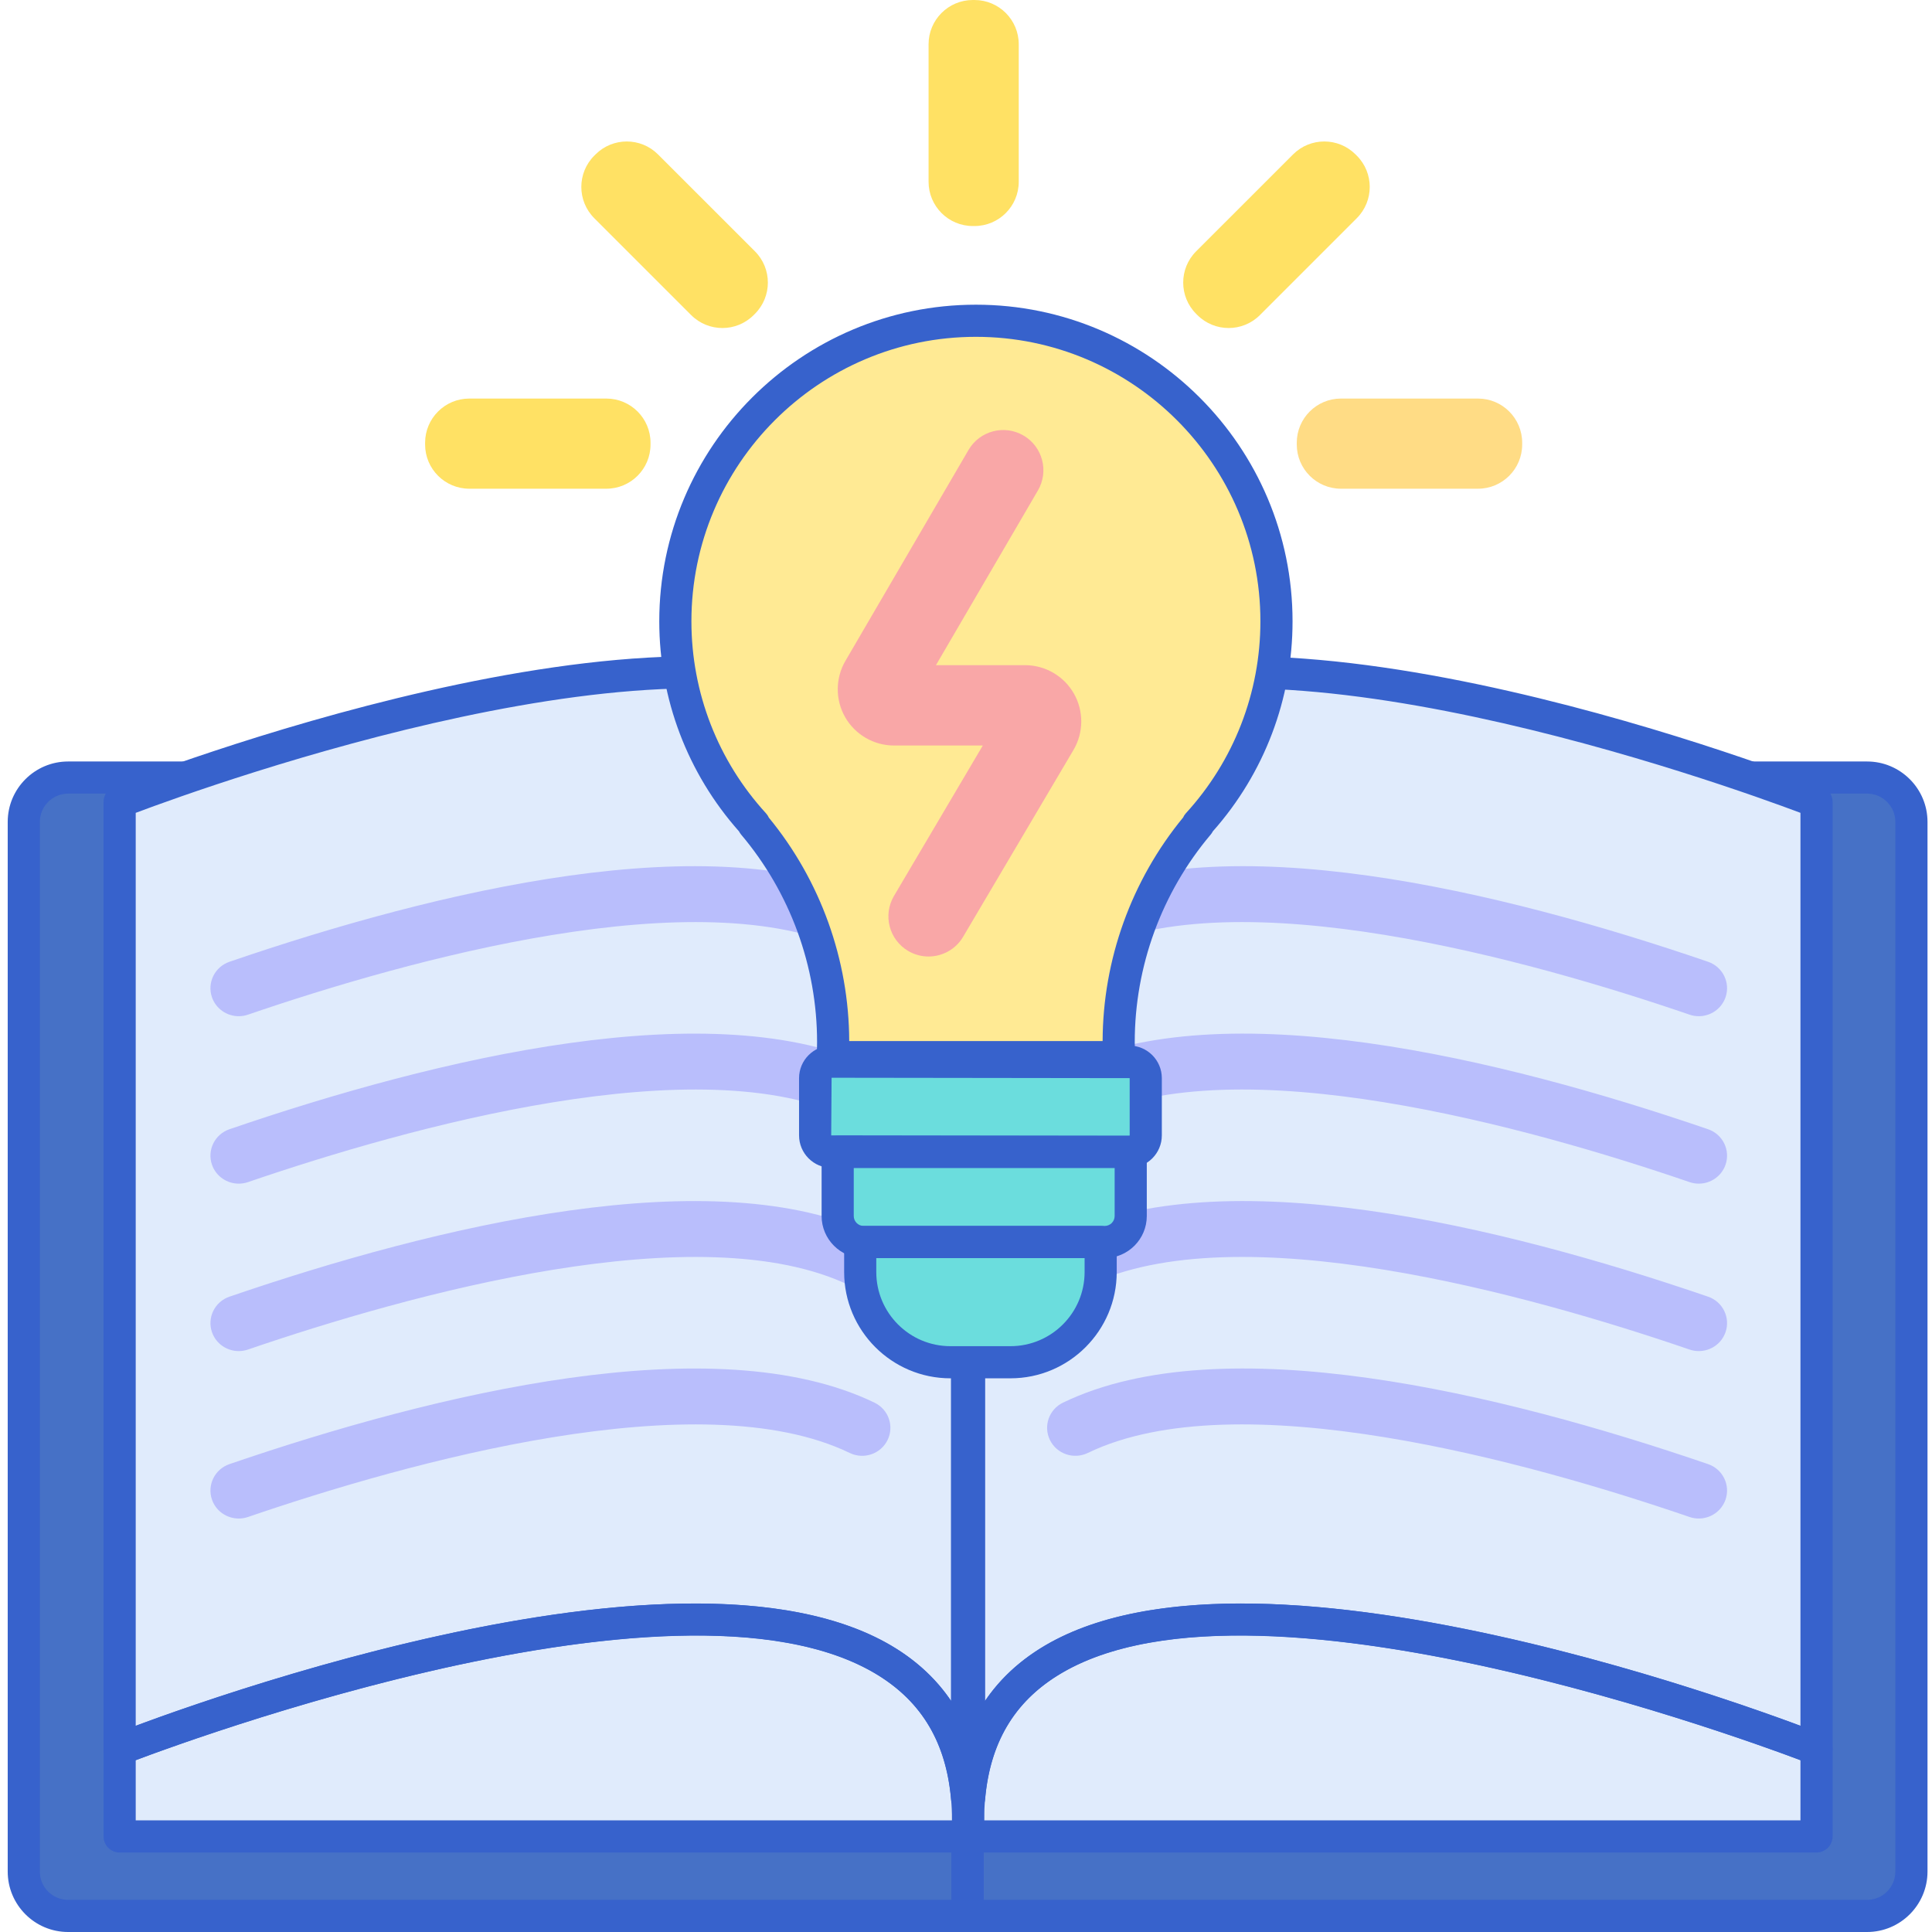
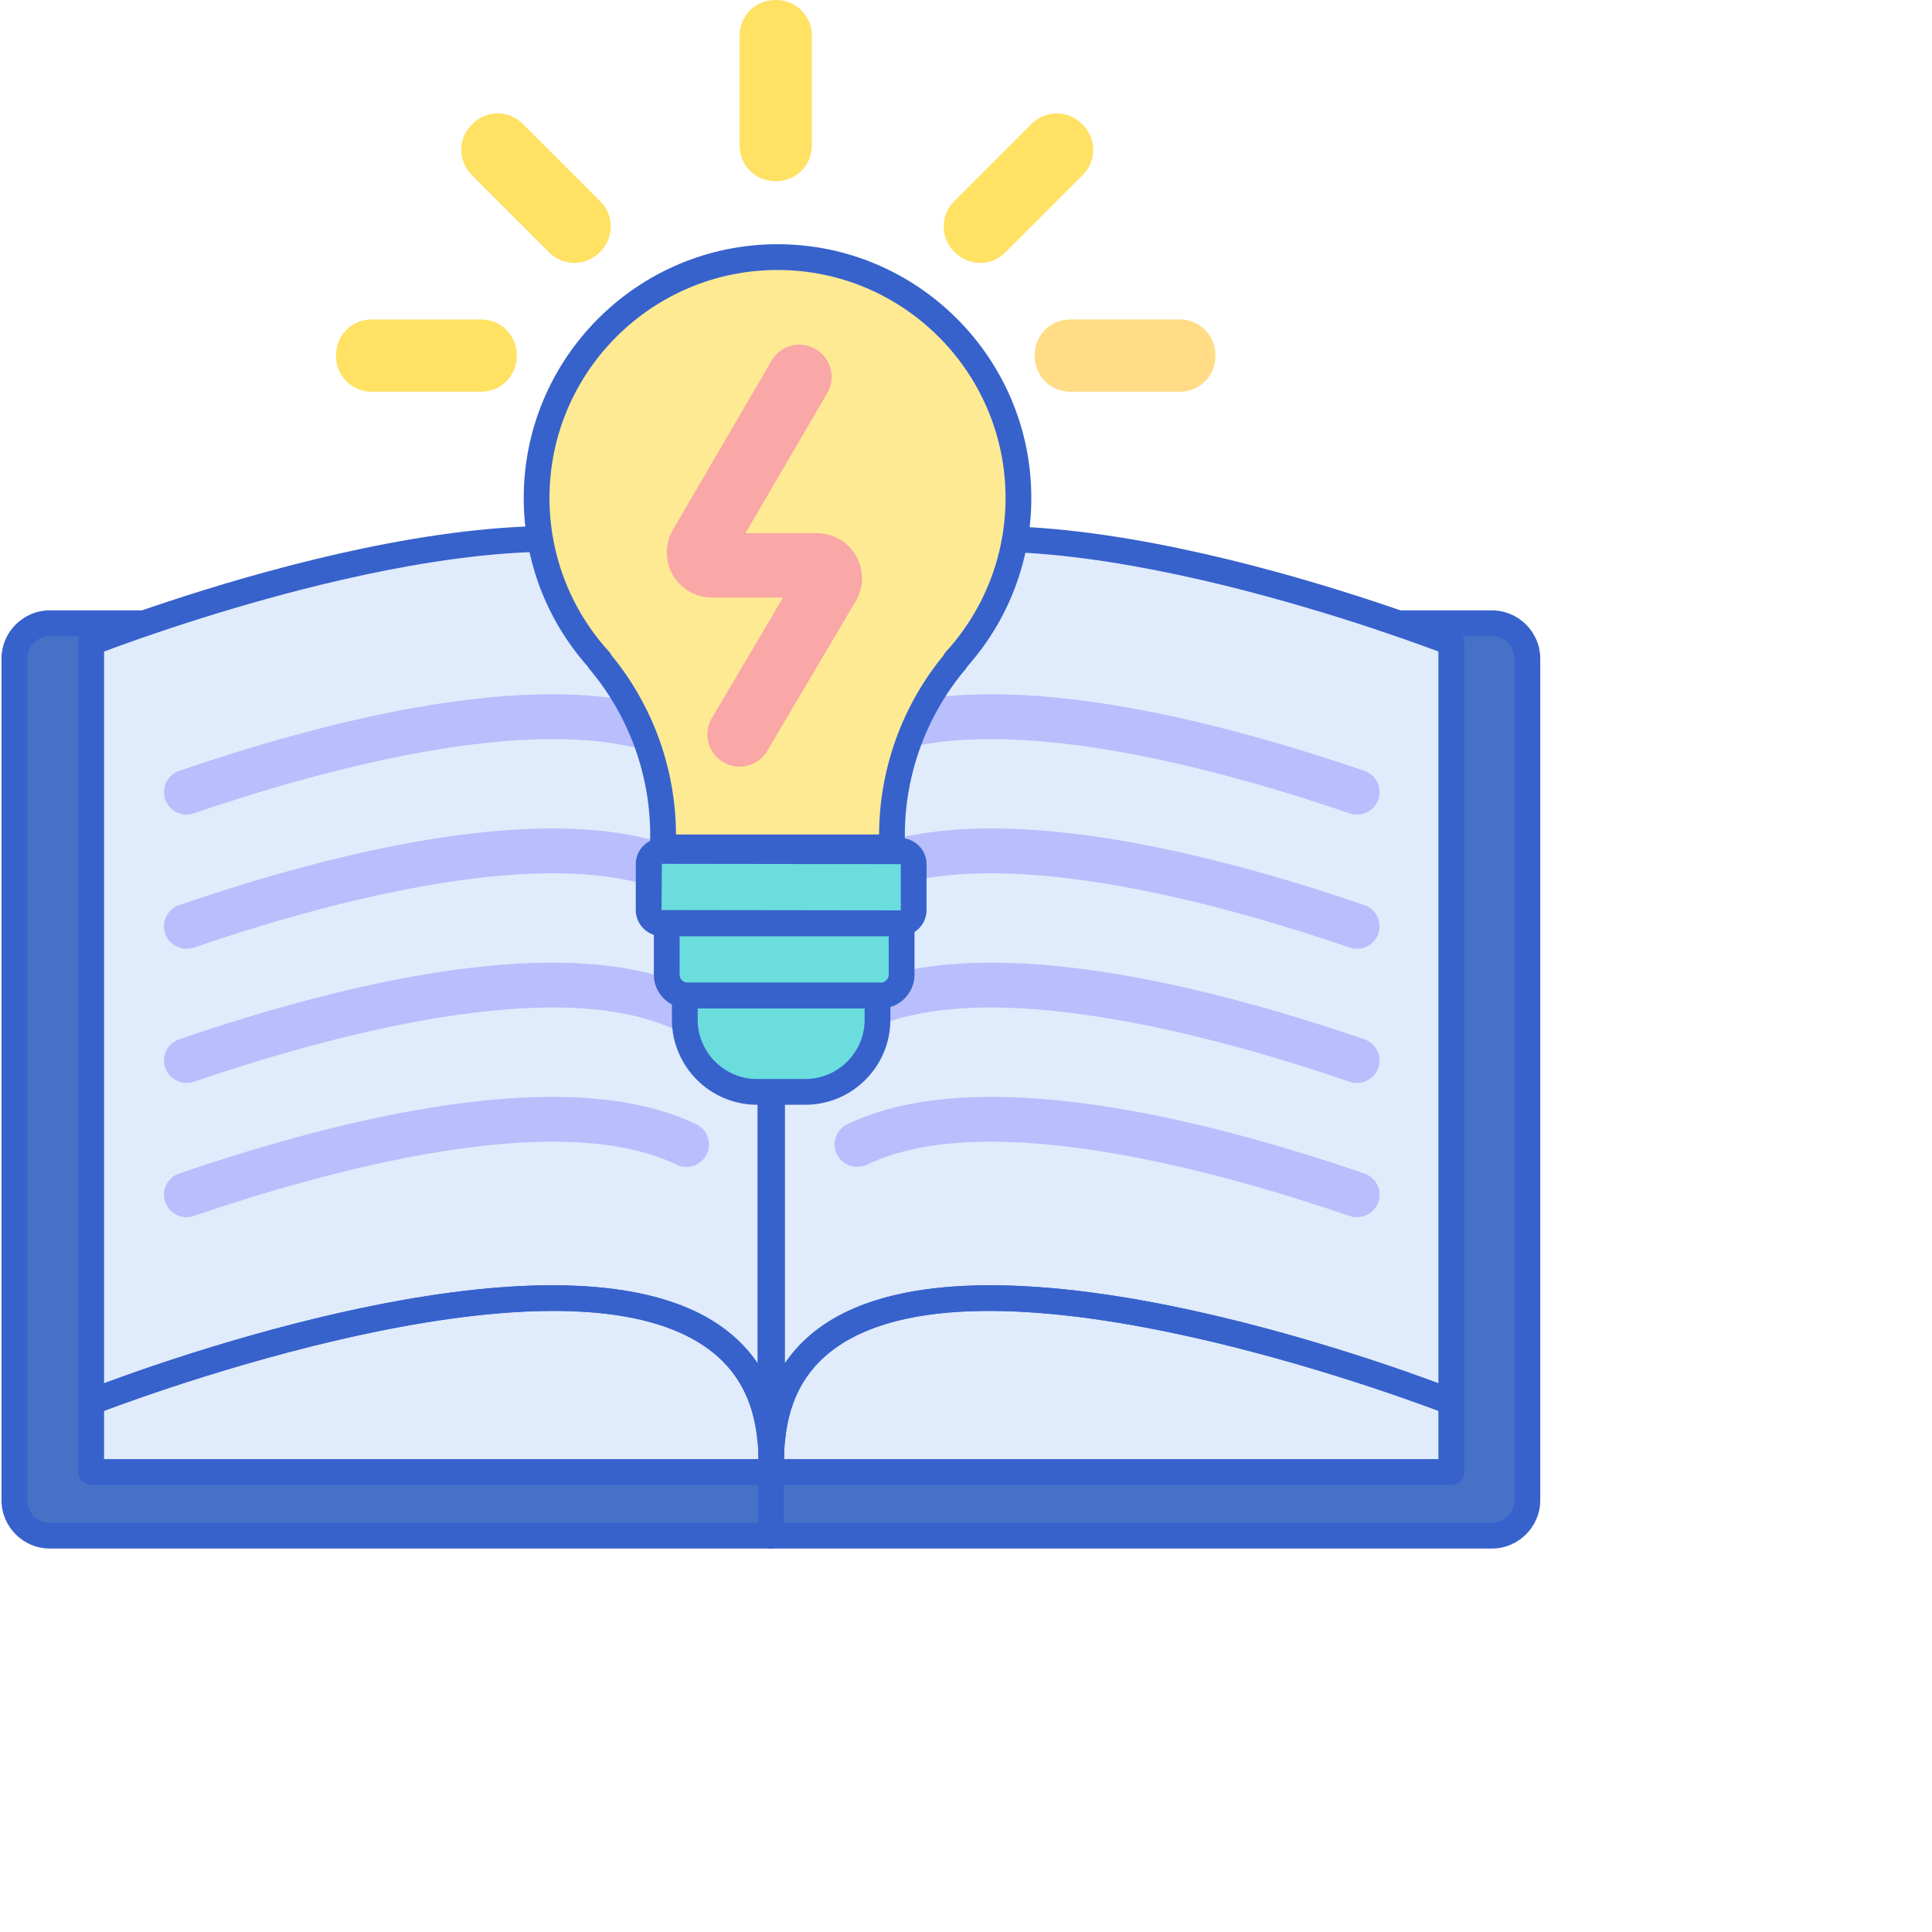
- <svg xmlns="http://www.w3.org/2000/svg" height="480pt" viewBox="-1 0 480 480.918" width="480pt">
+ <svg xmlns="http://www.w3.org/2000/svg" height="100" viewBox="0 0 600 600" width="100">
  <path d="m239.398 476.918h-223.902c-6.094 0-11.035-4.941-11.035-11.039v-261.289c0-6.098 4.941-11.039 11.035-11.039h223.902zm0 0" fill="#4671c6" />
  <path d="m463.301 476.918h-223.902v-283.367h223.902c6.094 0 11.035 4.941 11.035 11.039v261.289c0 6.098-4.941 11.039-11.035 11.039zm0 0" fill="#4671c6" />
  <path d="m239.398 480.918h-223.902c-8.293 0-15.035-6.746-15.035-15.039v-261.289c0-8.293 6.742-15.039 15.035-15.039h223.902c2.207 0 4 1.793 4 4v283.363c0 2.211-1.793 4.004-4 4.004zm-223.902-283.367c-3.879 0-7.035 3.156-7.035 7.039v261.289c0 3.879 3.156 7.035 7.035 7.035h219.902v-275.363zm0 0" fill="#3762cc" />
  <path d="m463.301 480.918h-223.902c-2.207 0-4-1.793-4-4v-283.367c0-2.207 1.793-4 4-4h223.902c8.293 0 15.039 6.746 15.039 15.039v261.289c-.004 8.293-6.75 15.039-15.039 15.039zm-219.902-8h219.902c3.879 0 7.035-3.156 7.035-7.039v-261.289c0-3.883-3.156-7.039-7.035-7.039h-219.902zm0 0" fill="#3762cc" />
  <path d="m28.324 435.387s216.305-85.375 211.102 21.75h-211.102zm0 0" fill="#e0ebfc" />
  <path d="m239.258 211.688v-3.176h-.395c-12.566-87.059-210.543-8.934-210.543-8.934v235.82s202.762-80.023 210.938 12.109v-226.18h.164c.168-3.406.105-6.613-.164-9.641zm0 0" fill="#e0ebfc" />
  <path d="m450.711 435.387v21.75h-211.102c-5.203-107.125 211.102-21.75 211.102-21.75zm0 0" fill="#e0ebfc" />
  <path d="m239.777 211.688v-3.176h.391c12.57-87.059 210.547-8.934 210.547-8.934v235.82s-202.762-80.023-210.938 12.109v-226.18h-.168c-.164-3.406-.102-6.613.168-9.641zm0 0" fill="#e0ebfc" />
  <g fill="#b9befc">
    <path d="m57.965 252.957c-2.918 0-5.645-1.809-6.652-4.688-1.27-3.637.68-7.605 4.352-8.863 51.309-17.578 120.816-34.496 160.566-15.289 3.496 1.688 4.941 5.859 3.238 9.316-1.703 3.457-5.914 4.891-9.406 3.207-37.281-18.016-109.859 2.25-149.801 15.934-.762.262-1.535.383-2.297.383zm0 0" />
    <path d="m57.965 294.637c-2.918 0-5.645-1.809-6.652-4.688-1.27-3.637.68-7.605 4.352-8.859 51.309-17.578 120.816-34.496 160.566-15.293 3.496 1.688 4.941 5.859 3.238 9.316s-5.914 4.895-9.406 3.207c-37.281-18.016-109.859 2.25-149.801 15.938-.762.258-1.535.379-2.297.379zm0 0" />
    <path d="m57.965 336.316c-2.918 0-5.645-1.805-6.652-4.688-1.27-3.637.68-7.605 4.352-8.859 51.309-17.578 120.816-34.5 160.566-15.293 3.496 1.688 4.941 5.859 3.238 9.316-1.703 3.453-5.914 4.891-9.406 3.203-37.281-18.012-109.859 2.254-149.801 15.938-.762.262-1.535.383-2.297.383zm0 0" />
    <path d="m57.965 377.996c-2.918 0-5.645-1.805-6.652-4.688-1.27-3.637.68-7.605 4.352-8.859 51.309-17.578 120.816-34.496 160.566-15.293 3.496 1.691 4.941 5.859 3.238 9.316-1.703 3.457-5.914 4.895-9.406 3.207-37.281-18.016-109.859 2.254-149.801 15.938-.762.258-1.535.379-2.297.379zm0 0" />
    <path d="m421.41 252.957c-.762 0-1.543-.121-2.301-.387-39.945-13.68-112.52-33.945-149.797-15.934-3.496 1.684-7.707.25-9.41-3.207-1.703-3.457-.254-7.629 3.238-9.316 39.754-19.207 109.262-2.285 160.57 15.289 3.672 1.258 5.617 5.227 4.348 8.863-1.008 2.883-3.734 4.691-6.648 4.691zm0 0" />
    <path d="m421.41 294.637c-.762 0-1.543-.121-2.301-.383-39.945-13.684-112.52-33.949-149.797-15.938-3.496 1.688-7.707.25-9.41-3.207s-.254-7.629 3.238-9.316c39.754-19.203 109.262-2.285 160.57 15.293 3.672 1.258 5.617 5.223 4.348 8.859-1.008 2.883-3.734 4.691-6.648 4.691zm0 0" />
    <path d="m421.41 336.316c-.762 0-1.543-.121-2.301-.383-39.941-13.688-112.516-33.953-149.797-15.938-3.496 1.688-7.707.25-9.41-3.207-1.703-3.457-.254-7.629 3.238-9.316 39.75-19.203 109.258-2.285 160.57 15.293 3.672 1.258 5.617 5.227 4.348 8.859-1.008 2.887-3.734 4.691-6.648 4.691zm0 0" />
    <path d="m421.41 377.996c-.762 0-1.543-.121-2.301-.383-39.945-13.684-112.52-33.949-149.797-15.938-3.496 1.688-7.707.254-9.41-3.207-1.703-3.457-.254-7.625 3.238-9.316 39.754-19.203 109.262-2.285 160.57 15.293 3.672 1.258 5.617 5.227 4.348 8.859-1.008 2.883-3.734 4.691-6.648 4.691zm0 0" />
  </g>
  <path d="m239.426 461.133h-211.102c-2.211 0-4-1.789-4-4v-21.75c0-1.641 1.004-3.117 2.531-3.719 5.914-2.336 145.457-56.75 197.371-19.551 13.715 9.828 20.176 25.039 19.195 45.215-.105 2.133-1.863 3.805-3.996 3.805zm-207.102-8h203.195c-.039-15.555-5.277-26.867-15.949-34.516-44.773-32.086-168 12.281-187.246 19.52zm0 0" fill="#3762cc" />
  <path d="m239.254 451.508c-2.059 0-3.797-1.574-3.98-3.645-1.242-13.984-7.18-24.074-18.16-30.855-50.586-31.238-185.961 21.578-187.324 22.113-1.227.488-2.621.332-3.719-.414-1.094-.742-1.75-1.98-1.75-3.305v-235.824c0-1.641 1.004-3.117 2.531-3.719 5.629-2.219 138.406-54 193.176-22.223 12.441 7.219 20.012 18.184 22.527 32.609.445.645.703 1.426.703 2.266v3c.273 3.203.328 6.566.164 10.012-.02.328-.074.648-.164.949v225.035c0 2.141-1.684 3.902-3.824 3.996-.059.004-.117.004-.18.004zm-206.93-249.172v227.262c26.656-9.918 140.465-49.363 188.992-19.398 5.758 3.559 10.414 7.953 13.941 13.168v-202.039c0-.457.078-.895.219-1.305.094-2.75.023-5.434-.203-7.984-.008-.117-.016-.234-.016-.352v-1.449c-.168-.359-.289-.746-.348-1.156-1.863-12.898-8.043-22.23-18.891-28.527-47.496-27.559-164.941 14.727-183.695 21.781zm207.102 18.992h.02zm0 0" fill="#3762cc" />
  <path d="m450.711 461.133h-211.102c-2.133 0-3.891-1.672-3.996-3.805-.977-20.176 5.477-35.391 19.195-45.215 51.922-37.195 191.457 17.215 197.371 19.551 1.531.602 2.535 2.078 2.535 3.719v21.75c-.004 2.211-1.793 4-4.004 4zm-207.195-8h203.199v-14.996c-19.246-7.234-142.469-51.609-187.246-19.52-10.676 7.648-15.914 18.965-15.953 34.516zm0 0" fill="#3762cc" />
  <path d="m239.777 451.508c-.059 0-.117 0-.18-.004-2.137-.094-3.824-1.855-3.824-3.996v-225.07c-.09-.293-.145-.598-.16-.914-.168-3.449-.113-6.812.16-10.012v-3c0-.84.262-1.621.707-2.266 2.512-14.426 10.086-25.391 22.523-32.609 54.77-31.785 187.547 20 193.176 22.223 1.531.602 2.535 2.078 2.535 3.719v235.82c0 1.324-.656 2.562-1.75 3.309-1.102.746-2.488.902-3.719.414-1.363-.539-136.746-53.352-187.324-22.117-10.977 6.781-16.918 16.875-18.16 30.855-.184 2.074-1.922 3.648-3.984 3.648zm67.75-52.352c53.18 0 119.629 23.164 139.188 30.441v-227.262c-18.746-7.051-136.195-49.344-183.699-21.777-10.848 6.297-17.027 15.625-18.887 28.527-.059.41-.18.797-.352 1.156v1.445c0 .117-.008.238-.016.355-.23 2.566-.293 5.266-.199 8.043.137.391.211.809.211 1.242v202.039c3.531-5.211 8.188-9.609 13.945-13.168 12.93-7.984 30.496-11.043 49.809-11.043zm-67.75-187.469h.02zm0 0" fill="#3762cc" />
  <path d="m297.789 206.289c12.184-13.309 19.625-31.035 19.625-50.5 0-41.32-33.5-74.82-74.82-74.82s-74.816 33.5-74.816 74.82c0 19.465 7.438 37.191 19.625 50.5h-.195c12.375 14.652 19.852 33.566 19.852 54.246 0 1.254-.043 2.5-.094 3.738h71.266c-.055-1.242-.094-2.484-.094-3.738 0-20.68 7.473-39.594 19.848-54.246zm0 0" fill="#ffea94" />
  <path d="m296.289 78.121.309.309c4.297 4.297 11.266 4.297 15.562 0l24.117-24.117c4.297-4.297 4.297-11.266 0-15.566l-.309-.305c-4.297-4.301-11.266-4.301-15.562 0l-24.117 24.113c-4.297 4.301-4.297 11.266 0 15.566zm0 0" fill="#ffe164" />
  <path d="m241.109 56.266h-.406c-6.086 0-11.02-4.938-11.02-11.023v-34.223c0-6.086 4.934-11.02 11.02-11.02h.406c6.086 0 11.02 4.934 11.02 11.02v34.223c0 6.086-4.934 11.023-11.02 11.023zm0 0" fill="#ffe164" />
  <path d="m186.457 78.121-.309.309c-4.297 4.297-11.266 4.297-15.562 0l-24.117-24.117c-4.297-4.297-4.297-11.266 0-15.566l.309-.305c4.297-4.301 11.266-4.301 15.562 0l24.117 24.113c4.297 4.301 4.297 11.266 0 15.566zm0 0" fill="#ffe164" />
  <path d="m321.336 110.648v-.434c0-6.078 4.926-11.004 11.004-11.004h34.102c6.078 0 11.004 4.926 11.004 11.004v.434c0 6.078-4.926 11.004-11.004 11.004h-34.102c-6.078 0-11.004-4.926-11.004-11.004zm0 0" fill="#ffdc85" />
  <path d="m104.359 110.648v-.434c0-6.078 4.93-11.004 11.004-11.004h34.105c6.078 0 11.004 4.926 11.004 11.004v.434c0 6.078-4.926 11.004-11.004 11.004h-34.102c-6.078 0-11.008-4.926-11.008-11.004zm0 0" fill="#ffe164" />
  <path d="m279.648 286.719h-74.105c-2.266 0-4.098-1.832-4.098-4.098v-14.25c0-2.262 1.832-4.098 4.098-4.098h74.105c2.262 0 4.098 1.836 4.098 4.098v14.25c0 2.266-1.836 4.098-4.098 4.098zm0 0" fill="#6bdddd" />
  <path d="m273.523 309.164h-59.988c-3.574 0-6.477-2.898-6.477-6.477v-15.969h72.945v15.969c0 3.578-2.902 6.477-6.48 6.477zm0 0" fill="#6bdddd" />
  <path d="m250.078 339.094h-14.965c-12.395 0-22.445-10.051-22.445-22.445v-7.484h59.852v7.484c.004 12.395-10.047 22.445-22.441 22.445zm0 0" fill="#6bdddd" />
  <path d="m277.102 267.148h-71.266c-1.094 0-2.137-.445-2.891-1.234-.754-.789-1.156-1.852-1.105-2.941.051-1.184.09-2.371.09-3.566 0-18.879-6.715-37.227-18.906-51.664-.207-.246-.379-.508-.52-.789-12.812-14.434-19.855-32.957-19.855-52.293 0-43.461 35.359-78.816 78.82-78.816 43.457 0 78.816 35.355 78.816 78.816 0 19.336-7.043 37.859-19.855 52.293-.141.281-.312.543-.52.789-12.191 14.438-18.906 32.785-18.906 51.664 0 1.195.043 2.383.094 3.566.047 1.09-.352 2.152-1.105 2.941-.754.789-1.797 1.234-2.891 1.234zm-67.172-8h63.078c.059-20.285 7.164-39.996 20.043-55.664.16-.367.379-.715.66-1.023 11.977-13.082 18.574-30.059 18.574-47.801 0-39.047-31.77-70.816-70.816-70.816-39.051 0-70.82 31.77-70.82 70.816 0 17.742 6.598 34.719 18.574 47.801.293.324.531.684.703 1.07 12.855 15.66 19.941 35.352 20.004 55.617zm0 0" fill="#3762cc" />
  <path d="m279.648 290.719h-74.105c-4.465 0-8.098-3.629-8.098-8.098v-14.25c0-4.465 3.633-8.098 8.098-8.098h74.105c4.461 0 8.098 3.633 8.098 8.098v14.25c0 4.469-3.633 8.098-8.098 8.098zm-74.105-22.445-.098 14.348 74.203.098c.051 0 .098-.043.098-.098v-14.25zm0 0" fill="#3762cc" />
  <path d="m273.523 313.164h-59.988c-5.777 0-10.477-4.699-10.477-10.477v-15.969c0-2.207 1.789-4 4-4h72.945c2.211 0 4 1.793 4 4v15.969c0 5.777-4.699 10.477-10.48 10.477zm-62.465-22.445v11.969c0 1.367 1.109 2.477 2.477 2.477h59.988c1.371 0 2.48-1.109 2.48-2.477v-11.969zm0 0" fill="#3762cc" />
  <path d="m250.078 343.094h-14.965c-14.582 0-26.445-11.867-26.445-26.449v-7.48c0-2.207 1.793-4 4-4h59.852c2.211 0 4 1.793 4 4v7.48c.004 14.586-11.859 26.449-26.441 26.449zm-33.41-29.93v3.484c0 10.168 8.273 18.445 18.445 18.445h14.965c10.168 0 18.445-8.273 18.445-18.445v-3.484zm0 0" fill="#3762cc" />
  <path d="m229.672 238.098c-1.727 0-3.48-.449-5.074-1.391-4.754-2.812-6.336-8.941-3.523-13.695l22.109-37.438h-22.113c-5 0-9.648-2.691-12.141-7.027-2.488-4.332-2.469-9.707.047-14.027l30.652-52.516c2.781-4.77 8.906-6.379 13.68-3.598 4.77 2.785 6.375 8.906 3.594 13.68l-25.383 43.488h22.176c5.02 0 9.676 2.707 12.16 7.062s2.445 9.746-.109 14.062l-27.457 46.48c-1.863 3.16-5.195 4.918-8.617 4.918zm0 0" fill="#f9a7a7" />
</svg>
